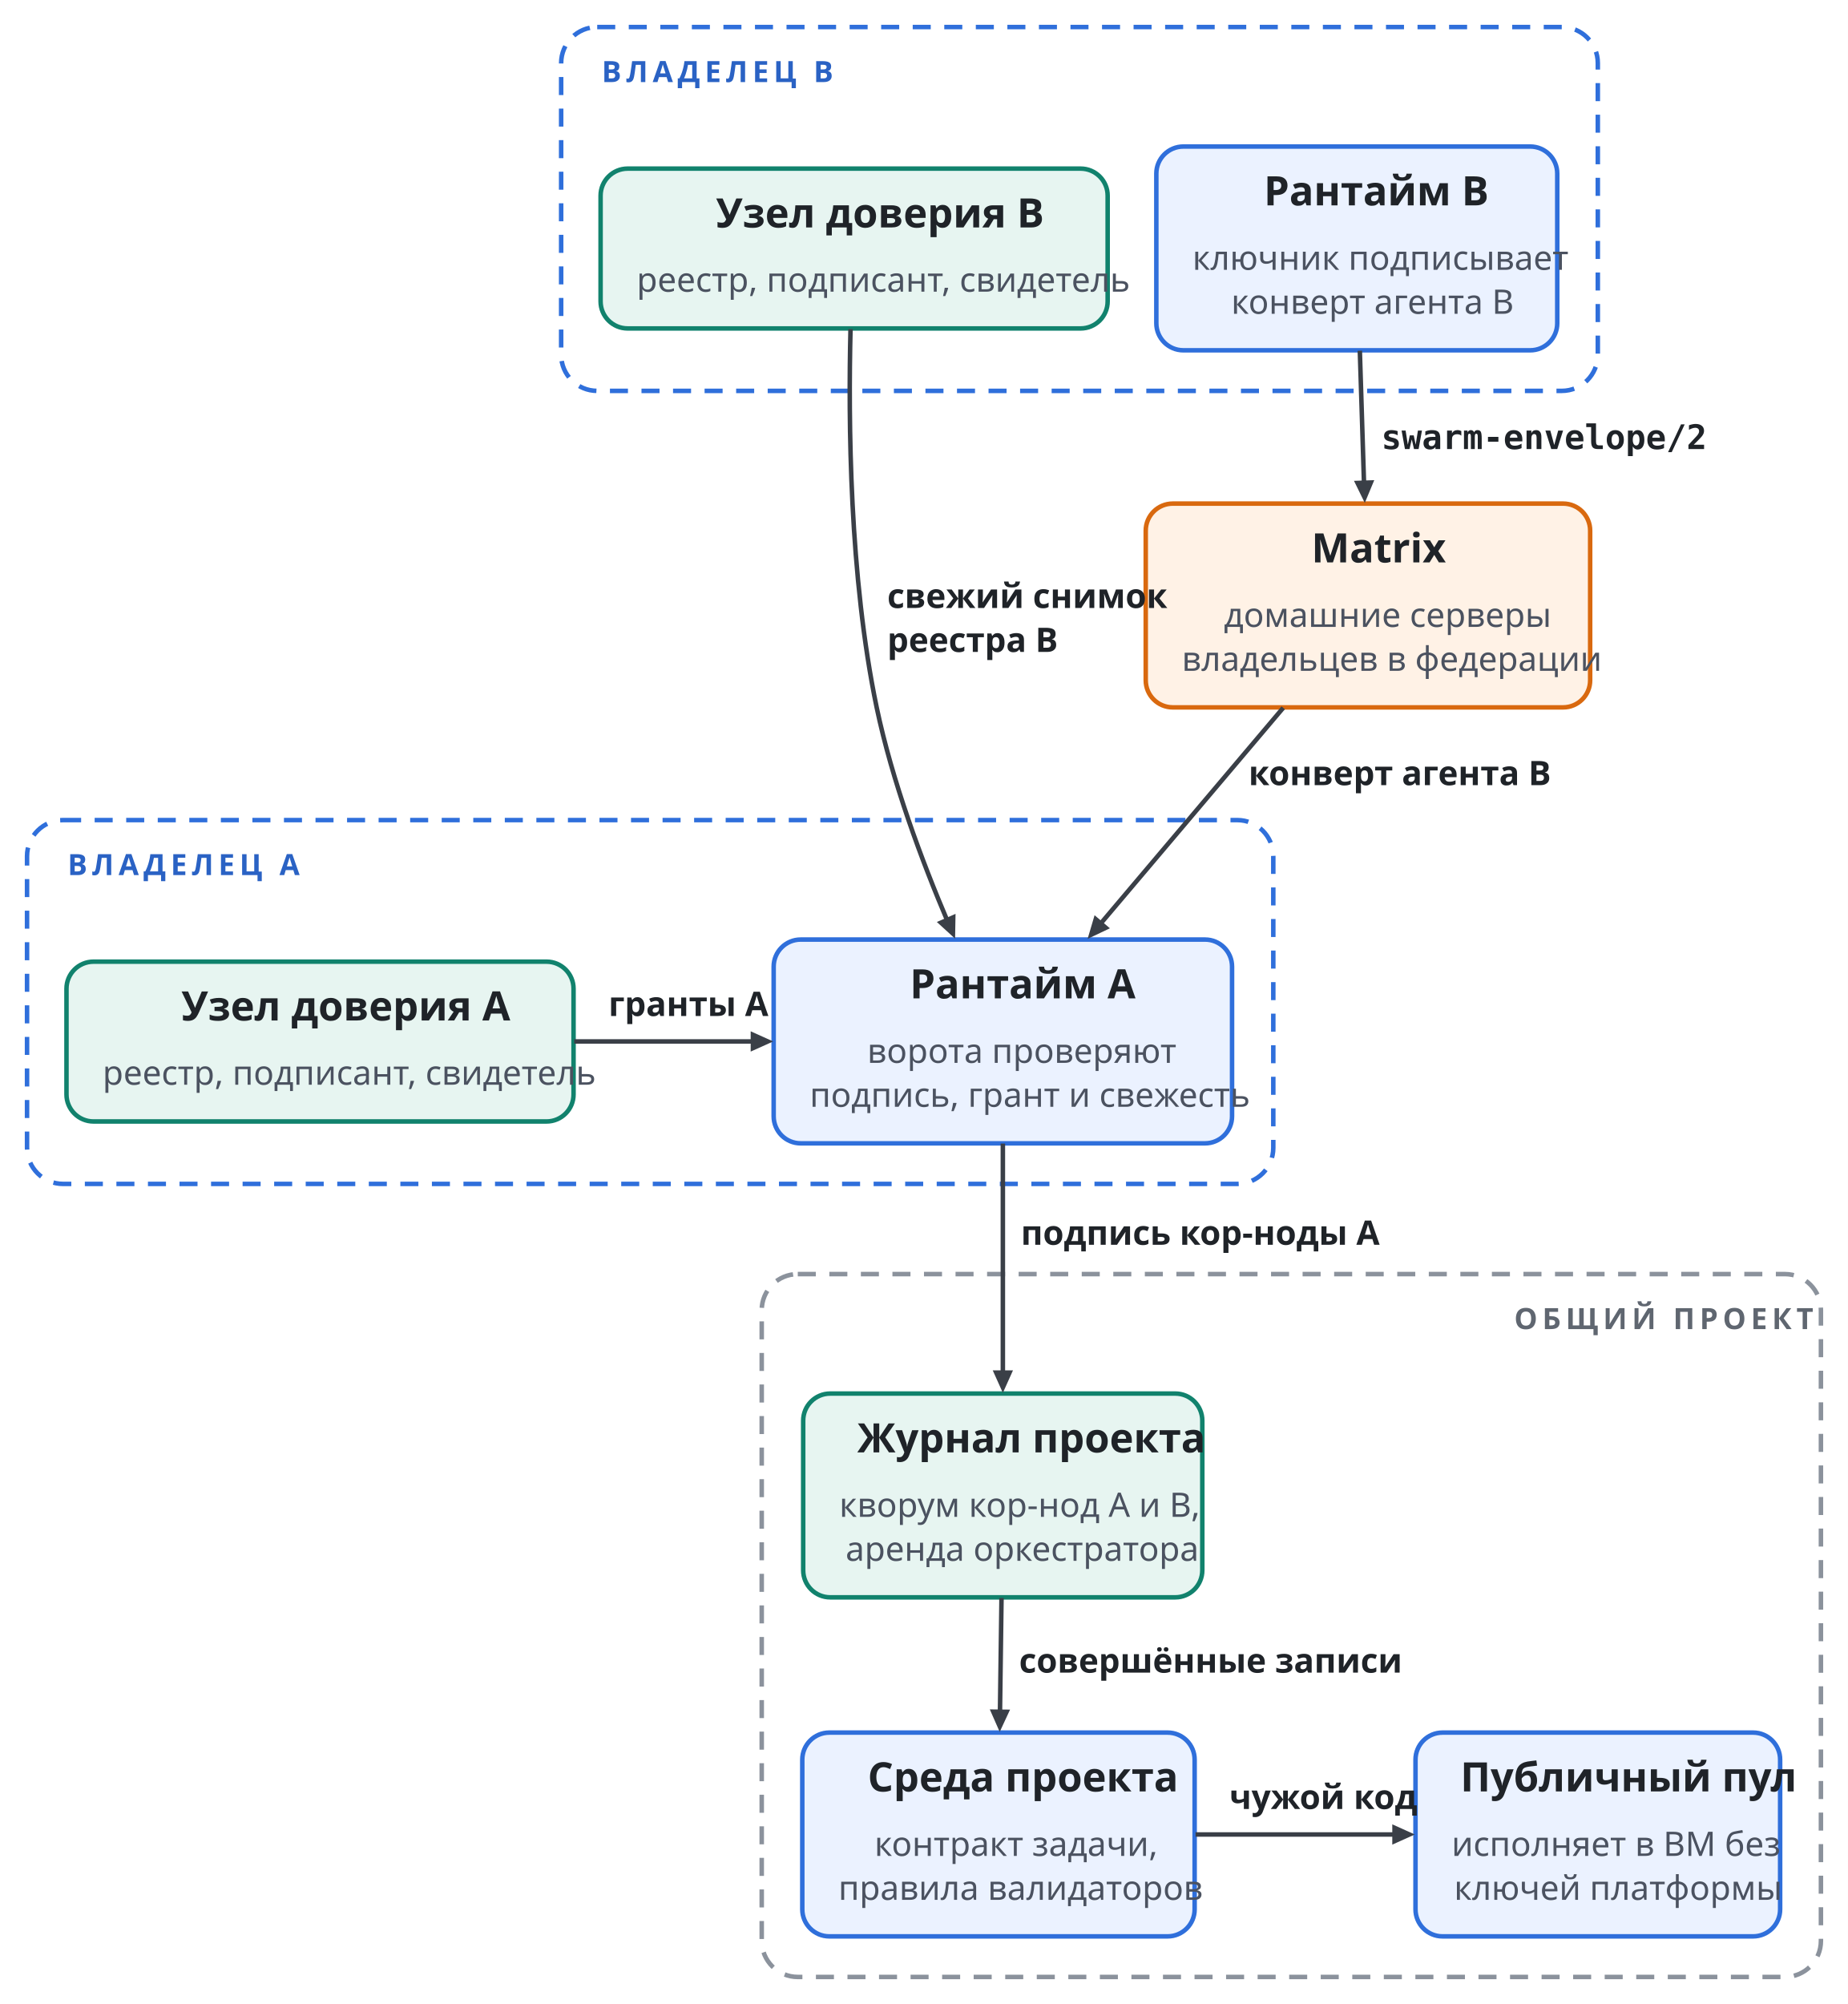
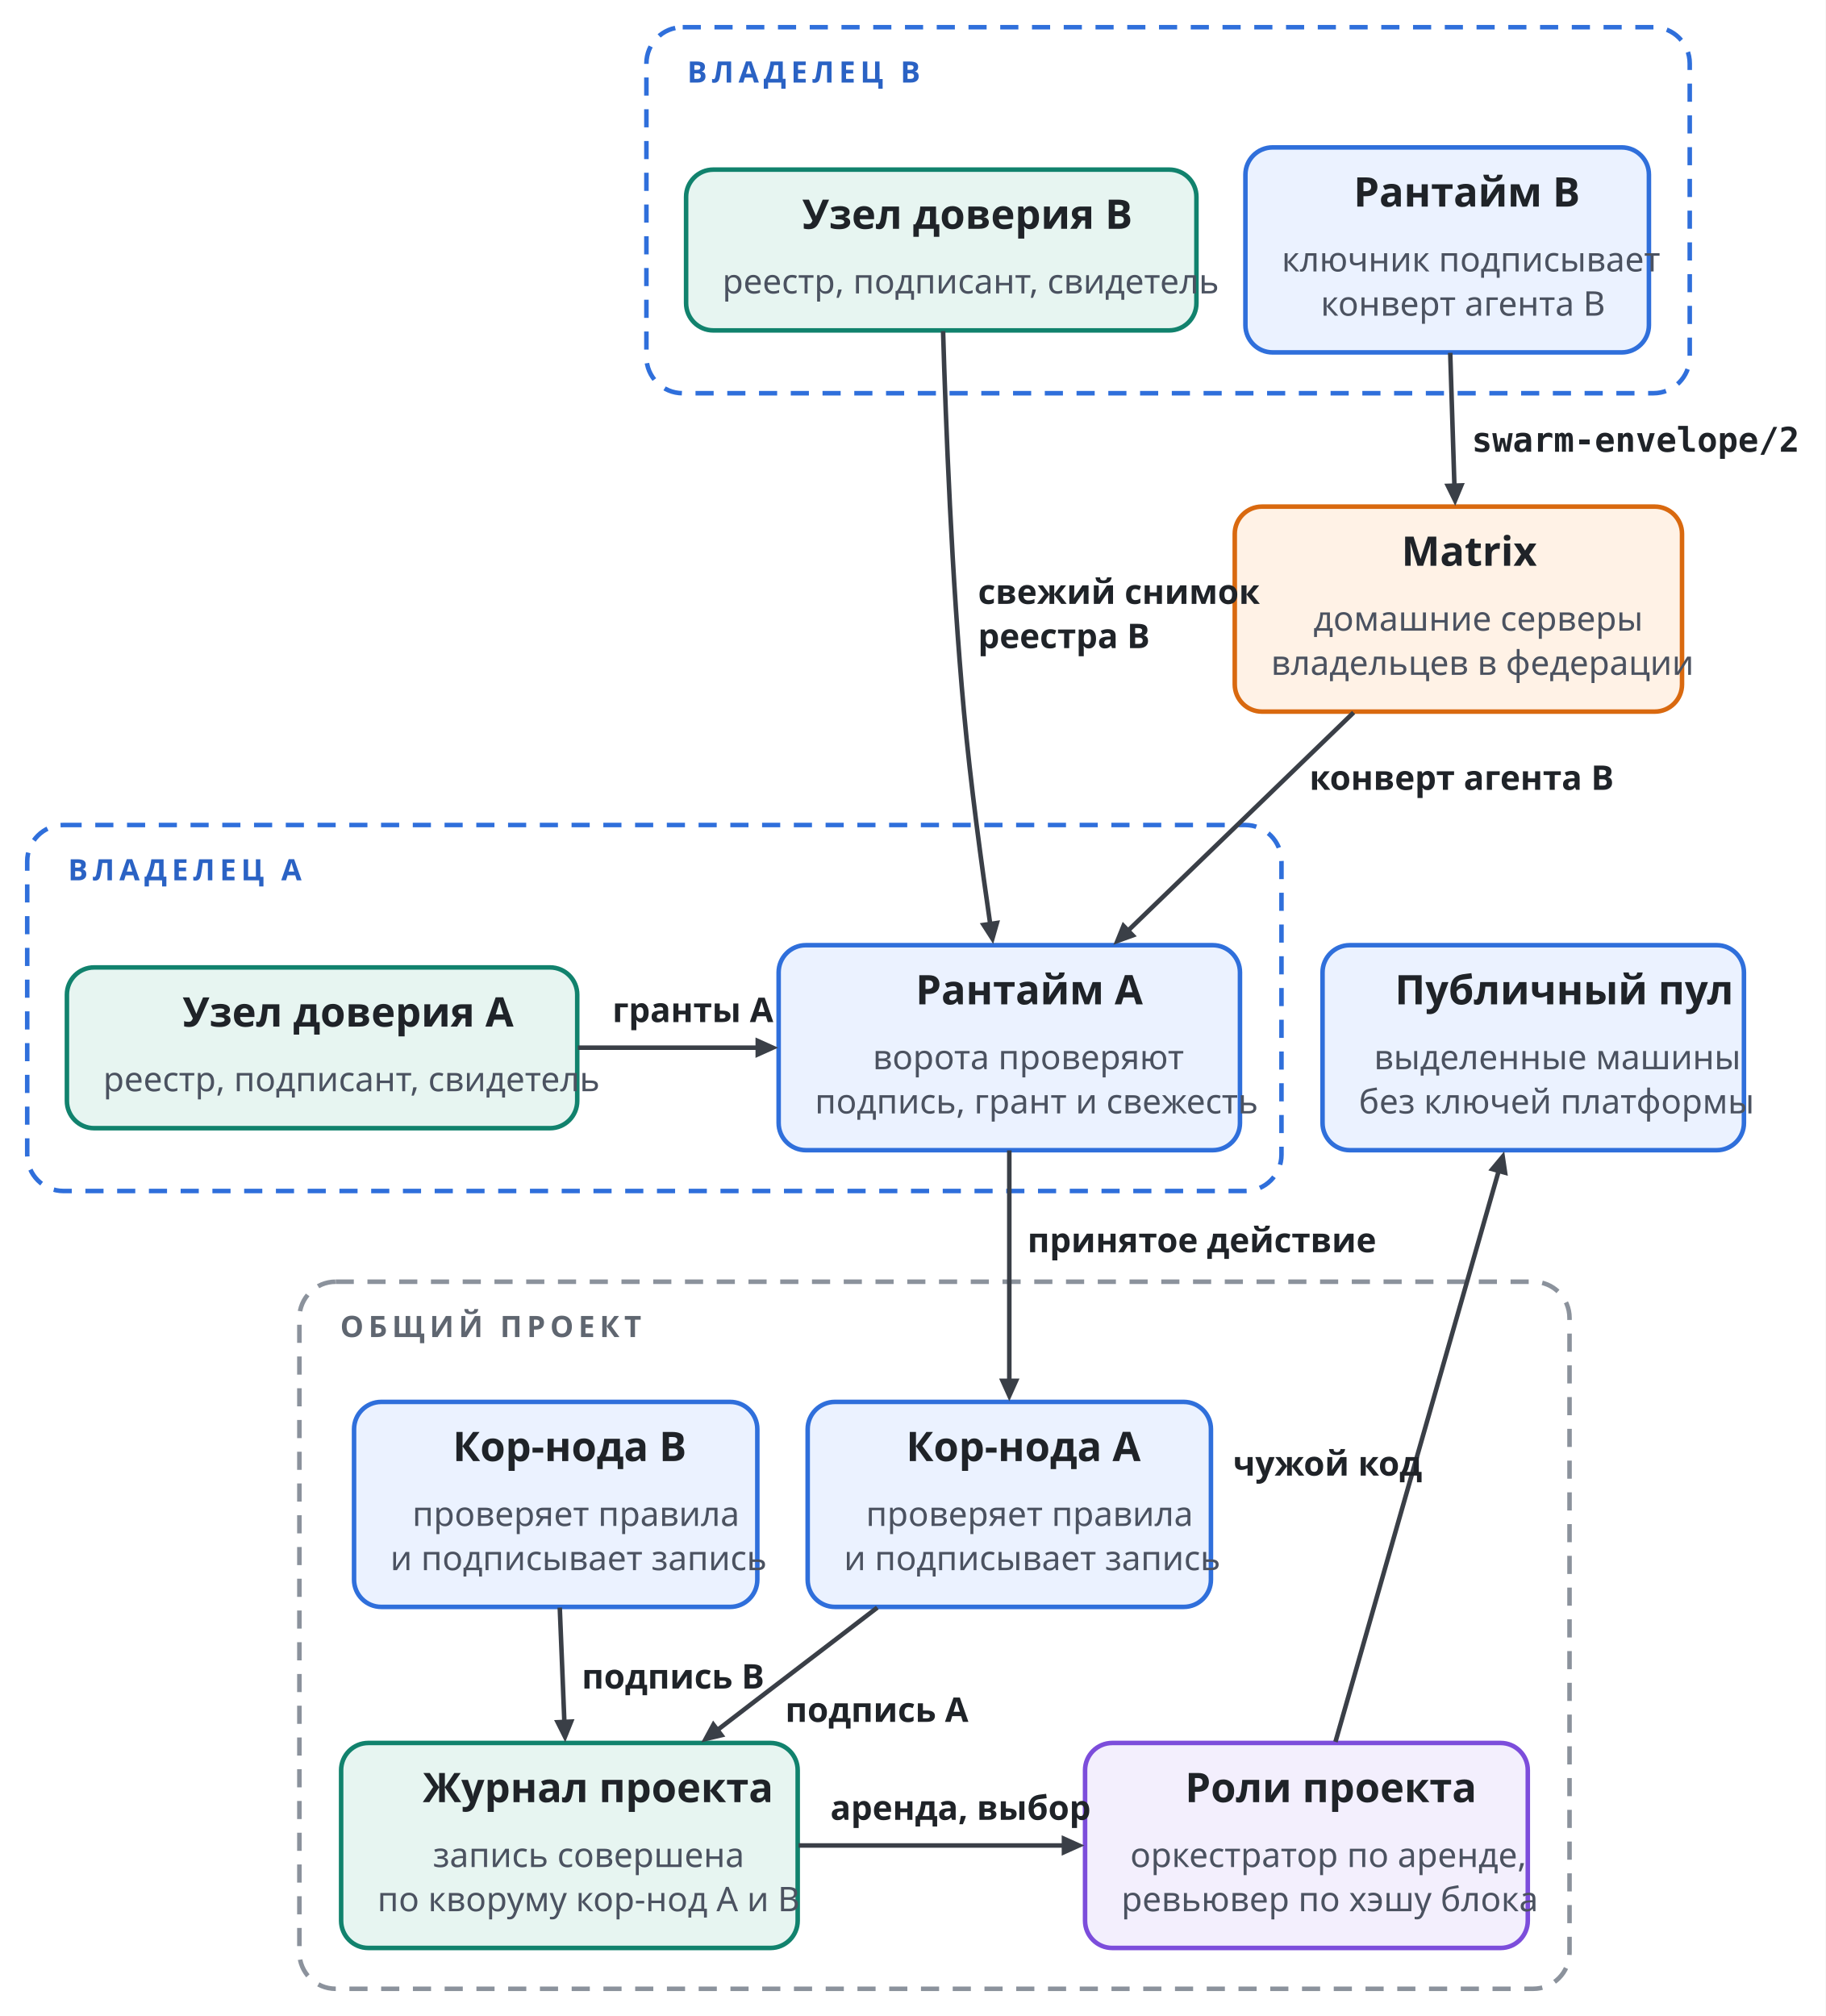
- <svg xmlns="http://www.w3.org/2000/svg" width="820" height="889" viewBox="0 0 820 889">
-   <rect width="820" height="889" fill="#ffffff" />
+ <svg xmlns="http://www.w3.org/2000/svg" width="804.9" height="889" viewBox="0 0 804.9 889">
+   <rect width="804.9" height="889" fill="#ffffff" />
  <g transform="translate(12 12)">
    <g transform="translate(-8 -8)">
-       <rect x="245" y="8" width="460" height="161.4" rx="16" fill="none" stroke="#2f6fdb" stroke-width="2" stroke-dasharray="8 6" class="group" data-id="own_b" />
+       <rect x="281" y="8" width="460" height="161.4" rx="16" fill="none" stroke="#2f6fdb" stroke-width="2" stroke-dasharray="8 6" class="group" data-id="own_b" />
      <rect x="8" y="359.8" width="553" height="161.4" rx="16" fill="none" stroke="#2f6fdb" stroke-width="2" stroke-dasharray="8 6" class="group" data-id="own_a" />
-       <rect x="334" y="561.2" width="470" height="311.8" rx="16" fill="none" stroke="#8b929c" stroke-width="2" stroke-dasharray="8 6" class="group" data-id="proj" />
-       <rect x="262.5" y="70.8" width="225" height="70.9" rx="12" fill="#e7f5f1" stroke="#11826d" stroke-width="2" class="box" data-id="tn_b" />
-       <text x="313.6" y="96.9" font-size="18" fill="#1f2328">
+       <rect x="128" y="561.2" width="560" height="311.8" rx="16" fill="none" stroke="#8b929c" stroke-width="2" stroke-dasharray="8 6" class="group" data-id="proj" />
+       <rect x="298.5" y="70.8" width="225" height="70.9" rx="12" fill="#e7f5f1" stroke="#11826d" stroke-width="2" class="box" data-id="tn_b" />
+       <text x="349.6" y="96.9" font-size="18" fill="#1f2328">
        <tspan font-family="PT Sans, sans-serif" font-weight="bold">Узел доверия B</tspan>
      </text>
-       <text x="278.5" y="125.4" font-size="15" fill="#4b5260">
+       <text x="314.5" y="125.4" font-size="15" fill="#4b5260">
        <tspan font-family="PT Sans, sans-serif">реестр, подписант, свидетель</tspan>
      </text>
-       <rect x="509.1" y="61" width="177.9" height="90.4" rx="12" fill="#ebf2ff" stroke="#2f6fdb" stroke-width="2" class="box" data-id="rt_b" />
-       <text x="556.8" y="87.1" font-size="18" fill="#1f2328">
+       <rect x="545.1" y="61" width="177.9" height="90.4" rx="12" fill="#ebf2ff" stroke="#2f6fdb" stroke-width="2" class="box" data-id="rt_b" />
+       <text x="592.8" y="87.1" font-size="18" fill="#1f2328">
        <tspan font-family="PT Sans, sans-serif" font-weight="bold">Рантайм B</tspan>
      </text>
-       <text x="525.1" y="115.7" font-size="15" fill="#4b5260">
+       <text x="561.1" y="115.7" font-size="15" fill="#4b5260">
        <tspan font-family="PT Sans, sans-serif">ключник подписывает</tspan>
      </text>
-       <text x="542.3" y="135.2" font-size="15" fill="#4b5260">
+       <text x="578.3" y="135.2" font-size="15" fill="#4b5260">
        <tspan font-family="PT Sans, sans-serif">конверт агента B</tspan>
      </text>
-       <rect x="504.4" y="219.4" width="197.2" height="90.4" rx="12" fill="#fff2e6" stroke="#d9690f" stroke-width="2" class="box" data-id="mx" />
-       <text x="577.9" y="245.5" font-size="18" fill="#1f2328">
+       <rect x="152.1" y="614.2" width="177.8" height="90.4" rx="12" fill="#ebf2ff" stroke="#2f6fdb" stroke-width="2" class="box" data-id="core_b" />
+       <text x="195.6" y="640.3" font-size="18" fill="#1f2328">
+         <tspan font-family="PT Sans, sans-serif" font-weight="bold">Кор-нода B</tspan>
+       </text>
+       <text x="177.8" y="668.9" font-size="15" fill="#4b5260">
+         <tspan font-family="PT Sans, sans-serif">проверяет правила</tspan>
+       </text>
+       <text x="168.1" y="688.4" font-size="15" fill="#4b5260">
+         <tspan font-family="PT Sans, sans-serif">и подписывает запись</tspan>
+       </text>
+       <rect x="540.4" y="219.4" width="197.2" height="90.4" rx="12" fill="#fff2e6" stroke="#d9690f" stroke-width="2" class="box" data-id="mx" />
+       <text x="613.9" y="245.5" font-size="18" fill="#1f2328">
        <tspan font-family="PT Sans, sans-serif" font-weight="bold">Matrix</tspan>
      </text>
-       <text x="539.1" y="274.1" font-size="15" fill="#4b5260">
+       <text x="575.1" y="274.1" font-size="15" fill="#4b5260">
        <tspan font-family="PT Sans, sans-serif">домашние серверы</tspan>
      </text>
-       <text x="520.4" y="293.6" font-size="15" fill="#4b5260">
+       <text x="556.4" y="293.6" font-size="15" fill="#4b5260">
        <tspan font-family="PT Sans, sans-serif">владельцев в федерации</tspan>
      </text>
      <rect x="339.3" y="412.8" width="203.4" height="90.4" rx="12" fill="#ebf2ff" stroke="#2f6fdb" stroke-width="2" class="box" data-id="rt_a" />
      <text x="399.7" y="438.9" font-size="18" fill="#1f2328">
        <tspan font-family="PT Sans, sans-serif" font-weight="bold">Рантайм A</tspan>
      </text>
      <text x="380.8" y="467.5" font-size="15" fill="#4b5260">
        <tspan font-family="PT Sans, sans-serif">ворота проверяют</tspan>
      </text>
      <text x="355.3" y="487" font-size="15" fill="#4b5260">
        <tspan font-family="PT Sans, sans-serif">подпись, грант и свежесть</tspan>
      </text>
      <rect x="25.5" y="422.6" width="225" height="70.9" rx="12" fill="#e7f5f1" stroke="#11826d" stroke-width="2" class="box" data-id="tn_a" />
      <text x="76.4" y="448.7" font-size="18" fill="#1f2328">
        <tspan font-family="PT Sans, sans-serif" font-weight="bold">Узел доверия A</tspan>
      </text>
      <text x="41.5" y="477.2" font-size="15" fill="#4b5260">
        <tspan font-family="PT Sans, sans-serif">реестр, подписант, свидетель</tspan>
      </text>
-       <rect x="352.4" y="614.2" width="177.1" height="90.4" rx="12" fill="#e7f5f1" stroke="#11826d" stroke-width="2" class="box" data-id="log" />
-       <text x="376.4" y="640.3" font-size="18" fill="#1f2328">
+       <rect x="352.1" y="614.2" width="177.8" height="90.4" rx="12" fill="#ebf2ff" stroke="#2f6fdb" stroke-width="2" class="box" data-id="core_a" />
+       <text x="395.5" y="640.3" font-size="18" fill="#1f2328">
+         <tspan font-family="PT Sans, sans-serif" font-weight="bold">Кор-нода A</tspan>
+       </text>
+       <text x="377.8" y="668.9" font-size="15" fill="#4b5260">
+         <tspan font-family="PT Sans, sans-serif">проверяет правила</tspan>
+       </text>
+       <text x="368.1" y="688.4" font-size="15" fill="#4b5260">
+         <tspan font-family="PT Sans, sans-serif">и подписывает запись</tspan>
+       </text>
+       <rect x="146.4" y="764.6" width="201.3" height="90.4" rx="12" fill="#e7f5f1" stroke="#11826d" stroke-width="2" class="box" data-id="log" />
+       <text x="182.4" y="790.7" font-size="18" fill="#1f2328">
        <tspan font-family="PT Sans, sans-serif" font-weight="bold">Журнал проекта</tspan>
      </text>
-       <text x="368.4" y="668.9" font-size="15" fill="#4b5260">
-         <tspan font-family="PT Sans, sans-serif">кворум кор-нод A и B,</tspan>
+       <text x="186.9" y="819.3" font-size="15" fill="#4b5260">
+         <tspan font-family="PT Sans, sans-serif">запись совершена</tspan>
      </text>
-       <text x="371.2" y="688.4" font-size="15" fill="#4b5260">
-         <tspan font-family="PT Sans, sans-serif">аренда оркестратора</tspan>
+       <text x="162.4" y="838.8" font-size="15" fill="#4b5260">
+         <tspan font-family="PT Sans, sans-serif">по кворуму кор-нод A и B</tspan>
      </text>
-       <rect x="352" y="764.6" width="174.1" height="90.4" rx="12" fill="#ebf2ff" stroke="#2f6fdb" stroke-width="2" class="box" data-id="env" />
-       <text x="381" y="790.7" font-size="18" fill="#1f2328">
-         <tspan font-family="PT Sans, sans-serif" font-weight="bold">Среда проекта</tspan>
+       <rect x="474.4" y="764.6" width="195.2" height="90.4" rx="12" fill="#f3effd" stroke="#7c4ddb" stroke-width="2" class="box" data-id="roles" />
+       <text x="518.5" y="790.7" font-size="18" fill="#1f2328">
+         <tspan font-family="PT Sans, sans-serif" font-weight="bold">Роли проекта</tspan>
      </text>
-       <text x="384" y="819.3" font-size="15" fill="#4b5260">
-         <tspan font-family="PT Sans, sans-serif">контракт задачи,</tspan>
+       <text x="494.3" y="819.3" font-size="15" fill="#4b5260">
+         <tspan font-family="PT Sans, sans-serif">оркестратор по аренде,</tspan>
      </text>
-       <text x="368" y="838.8" font-size="15" fill="#4b5260">
-         <tspan font-family="PT Sans, sans-serif">правила валидаторов</tspan>
+       <text x="490.4" y="838.8" font-size="15" fill="#4b5260">
+         <tspan font-family="PT Sans, sans-serif">ревьювер по хэшу блока</tspan>
      </text>
-       <rect x="624.1" y="764.6" width="161.8" height="90.4" rx="12" fill="#ebf2ff" stroke="#2f6fdb" stroke-width="2" class="box" data-id="pool" />
-       <text x="644" y="790.7" font-size="18" fill="#1f2328">
+       <rect x="579.1" y="412.8" width="185.8" height="90.4" rx="12" fill="#ebf2ff" stroke="#2f6fdb" stroke-width="2" class="box" data-id="pool" />
+       <text x="611" y="438.9" font-size="18" fill="#1f2328">
        <tspan font-family="PT Sans, sans-serif" font-weight="bold">Публичный пул</tspan>
      </text>
-       <text x="640.1" y="819.3" font-size="15" fill="#4b5260">
-         <tspan font-family="PT Sans, sans-serif">исполняет в ВМ без</tspan>
+       <text x="601.8" y="467.5" font-size="15" fill="#4b5260">
+         <tspan font-family="PT Sans, sans-serif">выделенные машины</tspan>
      </text>
-       <text x="641.2" y="838.8" font-size="15" fill="#4b5260">
-         <tspan font-family="PT Sans, sans-serif">ключей платформы</tspan>
+       <text x="595.1" y="487" font-size="15" fill="#4b5260">
+         <tspan font-family="PT Sans, sans-serif">без ключей платформы</tspan>
      </text>
-       <path d="M 599.4 151.6 C 600 170.4 600.7 192.3 601.3 211.8 L 601.4 213.1" fill="none" stroke="#3a3f47" stroke-width="2" class="edge" data-from="rt_b" data-to="mx" data-edge="e0" />
-       <polygon points="601.6,219.1 605.8,209 596.8,209.3" fill="#3a3f47" />
+       <path d="M 635.4 151.6 C 636 170.4 636.7 192.3 637.3 211.8 L 637.4 213.1" fill="none" stroke="#3a3f47" stroke-width="2" class="edge" data-from="rt_b" data-to="mx" data-edge="e0" />
+       <polygon points="637.6,219.1 641.8,209 632.8,209.3" fill="#3a3f47" />
      <g class="label" data-edge="e0">
-         <text x="608.9" y="195.2" font-size="15" fill="#1f2328">
+         <text x="644.9" y="195.2" font-size="15" fill="#1f2328">
          <tspan font-family="PT Mono, monospace" font-weight="bold">swarm-envelope/2</tspan>
        </text>
      </g>
-       <path d="M 565.4 310 C 540.9 339 508.8 376.9 483.3 407 L 482.5 407.9" fill="none" stroke="#3a3f47" stroke-width="2" class="edge" data-from="mx" data-to="rt_a" data-edge="e1" />
-       <polygon points="478.6,412.5 488.5,407.8 481.7,402" fill="#3a3f47" />
+       <path d="M 592.8 310.2 C 562.7 339.4 523.3 377.4 492.2 407.5 L 491.2 408.5" fill="none" stroke="#3a3f47" stroke-width="2" class="edge" data-from="mx" data-to="rt_a" data-edge="e1" />
+       <polygon points="486.9,412.6 497.2,408.9 491,402.5" fill="#3a3f47" />
      <g class="label" data-edge="e1">
-         <text x="550" y="344.3" font-size="15" fill="#1f2328">
+         <text x="573.3" y="344.3" font-size="15" fill="#1f2328">
          <tspan font-family="PT Sans, sans-serif" font-weight="bold">конверт агента B</tspan>
        </text>
      </g>
-       <path d="M 373.4 142 C 372.4 182.7 372.9 251.9 385 309.8 C 391.9 342.6 405 377.8 416.8 405.5 L 417.4 406.9" fill="none" stroke="#3a3f47" stroke-width="2" class="edge" data-from="tn_b" data-to="rt_a" data-edge="e2" />
-       <polygon points="419.8,412.4 420,401.4 411.7,405" fill="#3a3f47" />
+       <path d="M 411.8 142 C 413 182.5 415.6 251.1 421 309.8 C 423.9 341.5 428.7 376.9 432.8 405 L 433 406.4" fill="none" stroke="#3a3f47" stroke-width="2" class="edge" data-from="tn_b" data-to="rt_a" data-edge="e2" />
+       <polygon points="433.9,412.3 436.9,401.8 428,403.1" fill="#3a3f47" />
      <g class="label" data-edge="e2">
-         <text x="389.7" y="265.7" font-size="15" fill="#1f2328">
+         <text x="427.2" y="262.3" font-size="15" fill="#1f2328">
          <tspan font-family="PT Sans, sans-serif" font-weight="bold">свежий снимок</tspan>
        </text>
-         <text x="389.7" y="285.2" font-size="15" fill="#1f2328">
+         <text x="427.2" y="281.8" font-size="15" fill="#1f2328">
          <tspan font-family="PT Sans, sans-serif" font-weight="bold">реестра B</tspan>
        </text>
      </g>
      <path d="M 250.8 458 C 277.3 458 305.4 458 331.7 458 L 333.1 458" fill="none" stroke="#3a3f47" stroke-width="2" class="edge" data-from="tn_a" data-to="rt_a" data-edge="e3" />
      <polygon points="339.1,458 329.1,453.5 329.1,462.5" fill="#3a3f47" />
      <g class="label" data-edge="e3">
        <text x="266" y="446.7" font-size="15" fill="#1f2328">
          <tspan font-family="PT Sans, sans-serif" font-weight="bold">гранты A</tspan>
        </text>
      </g>
-       <path d="M 441 503.3 C 441 533.9 441 574.7 441 606.8 L 441 607.9" fill="none" stroke="#3a3f47" stroke-width="2" class="edge" data-from="rt_a" data-to="log" data-edge="e4" />
+       <path d="M 441 503.3 C 441 533.9 441 574.7 441 606.8 L 441 607.9" fill="none" stroke="#3a3f47" stroke-width="2" class="edge" data-from="rt_a" data-to="core_a" data-edge="e4" />
      <polygon points="441,613.9 445.5,603.9 436.5,603.9" fill="#3a3f47" />
      <g class="label" data-edge="e4">
        <text x="449" y="548.2" font-size="15" fill="#1f2328">
-           <tspan font-family="PT Sans, sans-serif" font-weight="bold">подпись кор-ноды A</tspan>
+           <tspan font-family="PT Sans, sans-serif" font-weight="bold">принятое действие</tspan>
        </text>
      </g>
-       <path d="M 440.4 704.9 C 440.2 721.4 439.9 740.1 439.7 757.1 L 439.7 758.3" fill="none" stroke="#3a3f47" stroke-width="2" class="edge" data-from="log" data-to="env" data-edge="e5" />
-       <polygon points="439.6,764.3 444.2,754.4 435.2,754.3" fill="#3a3f47" />
+       <path d="M 382.8 704.9 C 360.2 722.3 334.1 742.1 311 759.9 L 309.9 760.7" fill="none" stroke="#3a3f47" stroke-width="2" class="edge" data-from="core_a" data-to="log" data-edge="e5" />
+       <polygon points="305.2,764.3 315.8,761.8 310.4,754.7" fill="#3a3f47" />
      <g class="label" data-edge="e5">
-         <text x="448.2" y="738" font-size="15" fill="#1f2328">
-           <tspan font-family="PT Sans, sans-serif" font-weight="bold">совершённые записи</tspan>
+         <text x="342.2" y="755.3" font-size="15" fill="#1f2328">
+           <tspan font-family="PT Sans, sans-serif" font-weight="bold">подпись A</tspan>
        </text>
      </g>
-       <path d="M 526.5 809.8 C 555.4 809.8 587.5 809.8 616.5 809.8 L 617.8 809.8" fill="none" stroke="#3a3f47" stroke-width="2" class="edge" data-from="env" data-to="pool" data-edge="e6" />
-       <polygon points="623.8,809.8 613.8,805.3 613.8,814.3" fill="#3a3f47" />
+       <path d="M 242.8 704.9 C 243.5 721.4 244.2 740.1 244.9 757.1 L 245 758.3" fill="none" stroke="#3a3f47" stroke-width="2" class="edge" data-from="core_b" data-to="log" data-edge="e6" />
+       <polygon points="245.2,764.3 249.3,754.1 240.3,754.5" fill="#3a3f47" />
      <g class="label" data-edge="e6">
-         <text x="541.5" y="798.5" font-size="15" fill="#1f2328">
+         <text x="252.5" y="740.6" font-size="15" fill="#1f2328">
+           <tspan font-family="PT Sans, sans-serif" font-weight="bold">подпись B</tspan>
+         </text>
+       </g>
+       <path d="M 348.1 809.8 C 385.9 809.8 428.9 809.8 467 809.8 L 468.1 809.8" fill="none" stroke="#3a3f47" stroke-width="2" class="edge" data-from="log" data-to="roles" data-edge="e7" />
+       <polygon points="474.1,809.8 464.1,805.3 464.1,814.3" fill="#3a3f47" />
+       <g class="label" data-edge="e7">
+         <text x="362.1" y="798.5" font-size="15" fill="#1f2328">
+           <tspan font-family="PT Sans, sans-serif" font-weight="bold">аренда, выбор</tspan>
+         </text>
+       </g>
+       <path d="M 584.8 764.1 C 603.3 699.2 637.7 579.1 657.3 510.5 L 657.6 509.4" fill="none" stroke="#3a3f47" stroke-width="2" class="edge" data-from="roles" data-to="pool" data-edge="e8" />
+       <polygon points="659.2,503.7 652.2,512.1 660.8,514.5" fill="#3a3f47" />
+       <g class="label" data-edge="e8">
+         <text x="539.6" y="646.7" font-size="15" fill="#1f2328">
          <tspan font-family="PT Sans, sans-serif" font-weight="bold">чужой код</tspan>
        </text>
      </g>
-       <rect x="257" y="18" width="104.9" height="18.9" fill="#ffffff" class="plate" />
-       <text x="263" y="32.4" font-size="13" fill="#2a62c4" letter-spacing="2.1">
+       <rect x="293" y="18" width="104.9" height="18.9" fill="#ffffff" class="plate" />
+       <text x="299" y="32.4" font-size="13" fill="#2a62c4" letter-spacing="2.1">
        <tspan font-family="PT Sans, sans-serif" font-weight="bold">ВЛАДЕЛЕЦ B</tspan>
      </text>
      <rect x="20" y="369.8" width="105" height="18.9" fill="#ffffff" class="plate" />
      <text x="26" y="384.2" font-size="13" fill="#2a62c4" letter-spacing="2.1">
        <tspan font-family="PT Sans, sans-serif" font-weight="bold">ВЛАДЕЛЕЦ A</tspan>
      </text>
-       <rect x="661.9" y="571.2" width="130.1" height="18.9" fill="#ffffff" class="plate" />
-       <text x="667.9" y="585.6" font-size="13" fill="#5f6670" letter-spacing="2.1">
+       <rect x="140" y="571.2" width="130.1" height="18.9" fill="#ffffff" class="plate" />
+       <text x="146" y="585.6" font-size="13" fill="#5f6670" letter-spacing="2.1">
        <tspan font-family="PT Sans, sans-serif" font-weight="bold">ОБЩИЙ ПРОЕКТ</tspan>
      </text>
    </g>
  </g>
</svg>
